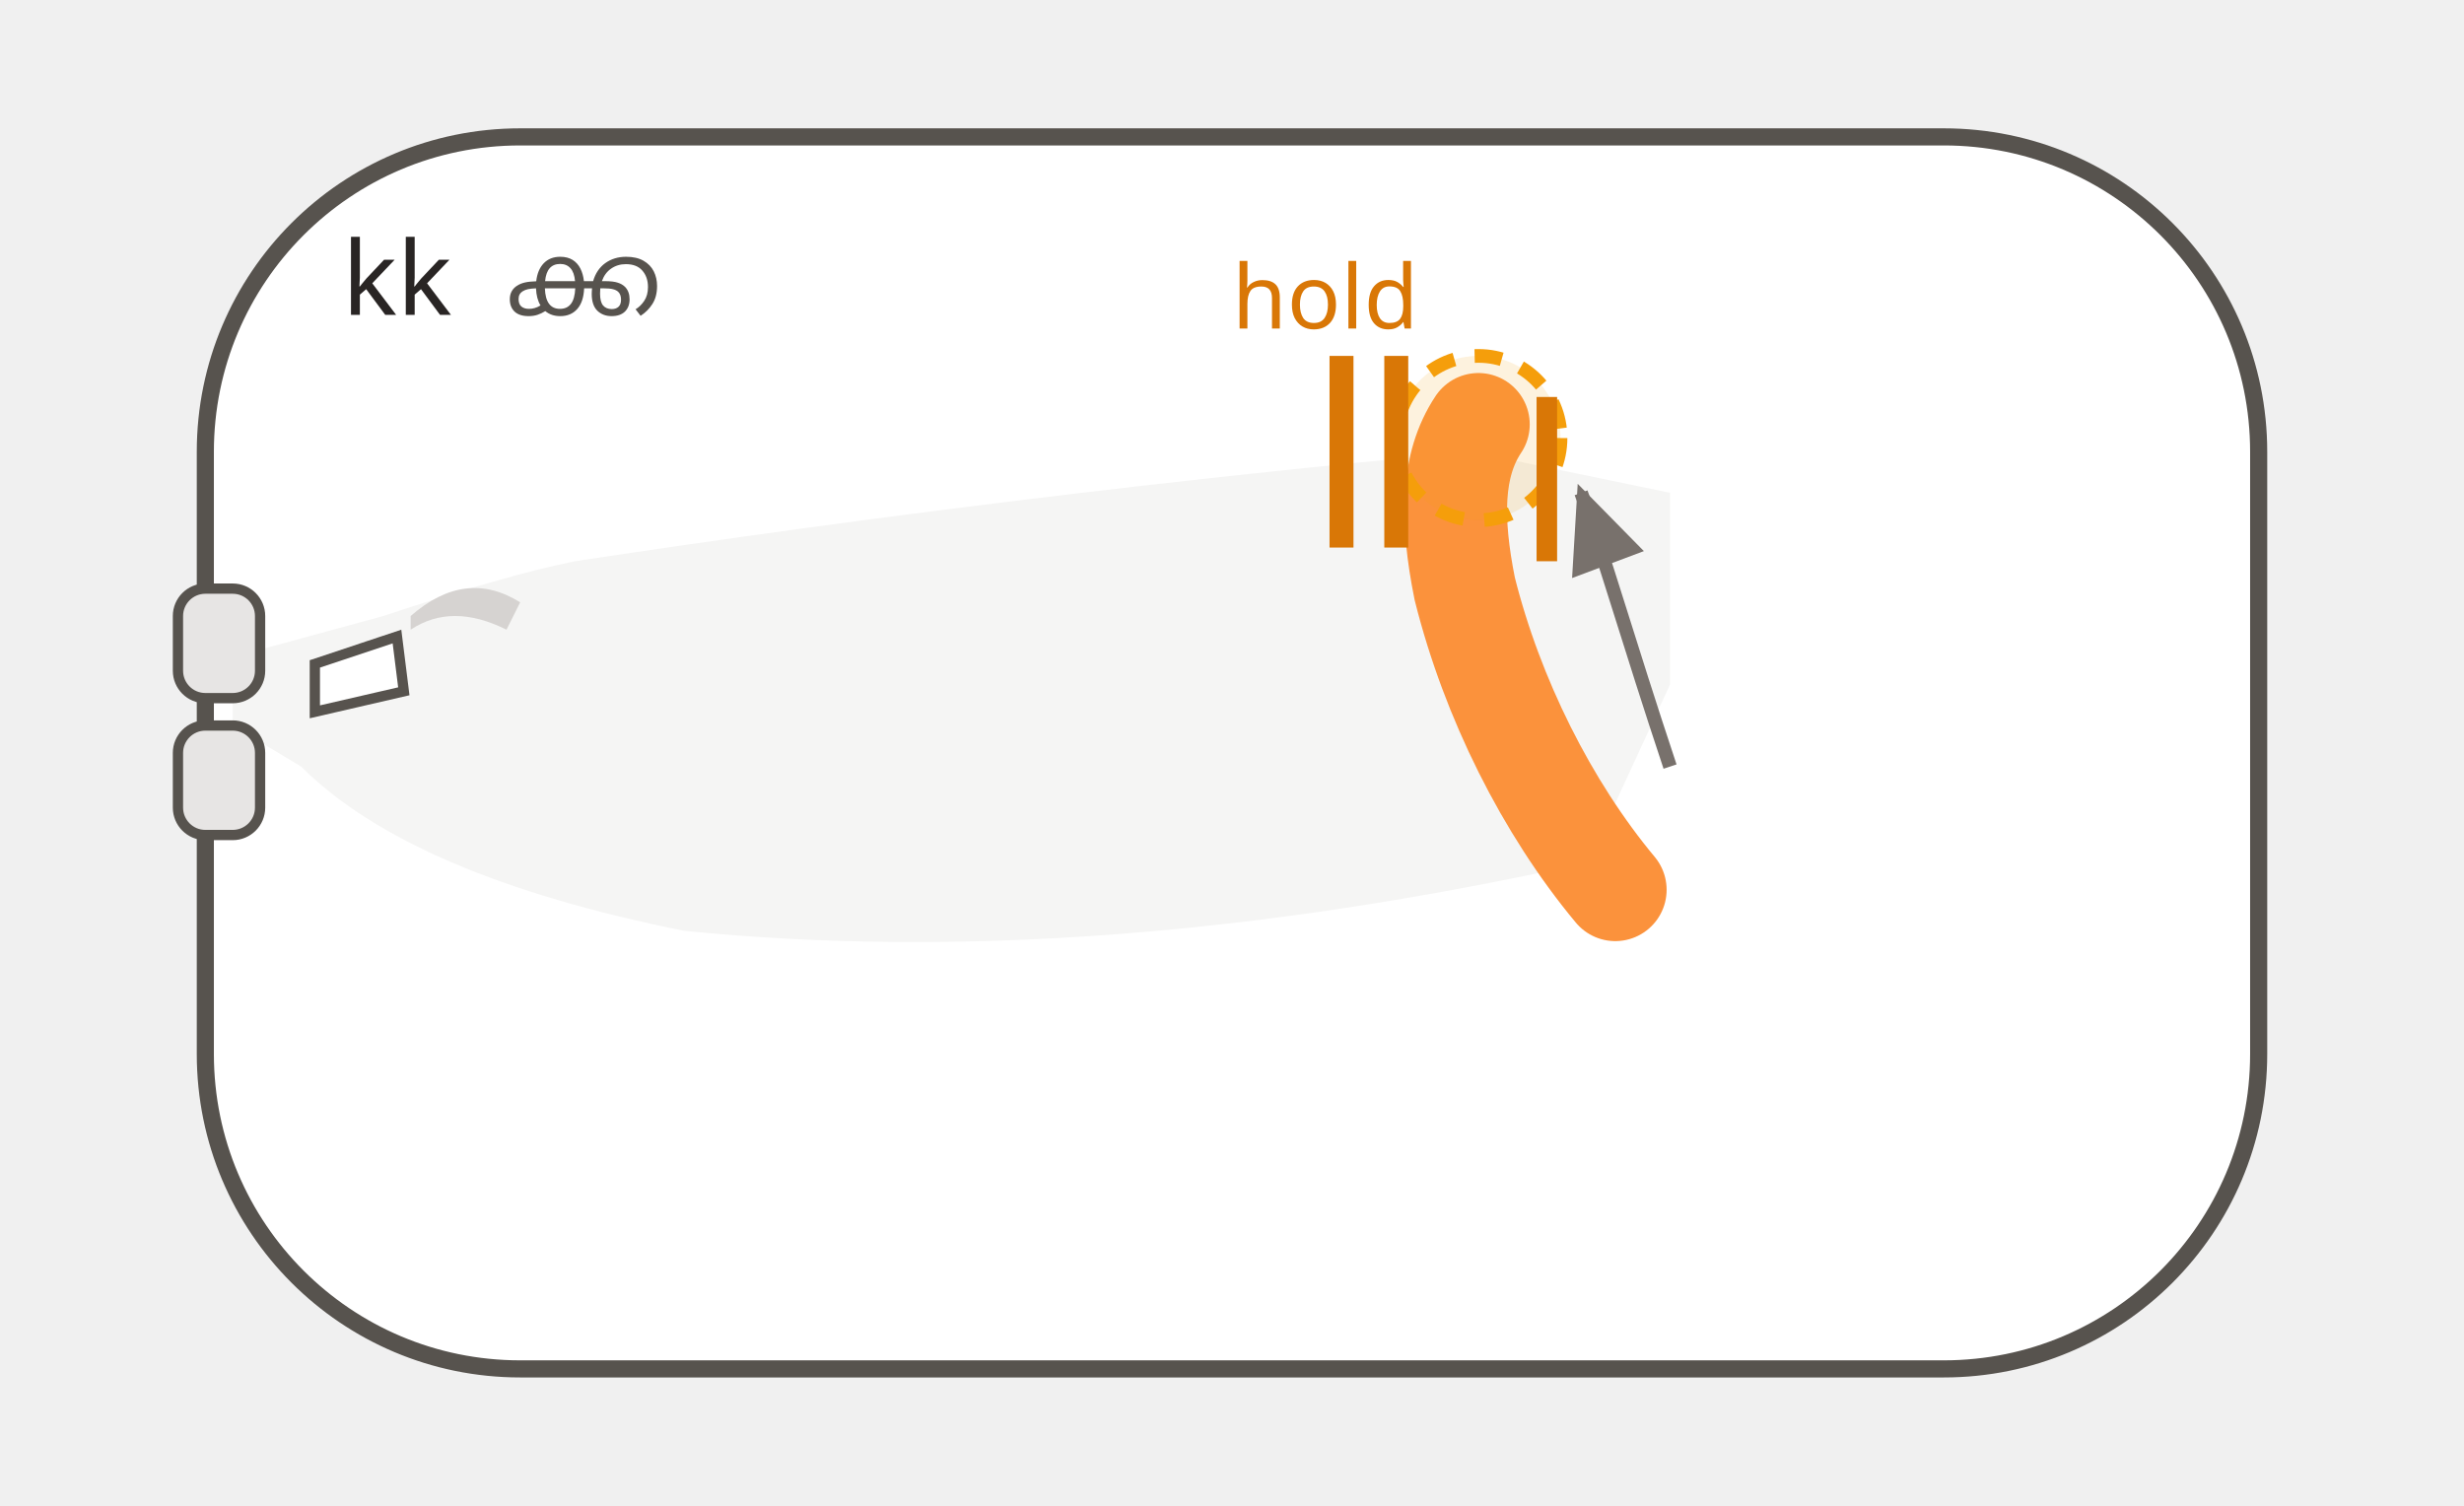
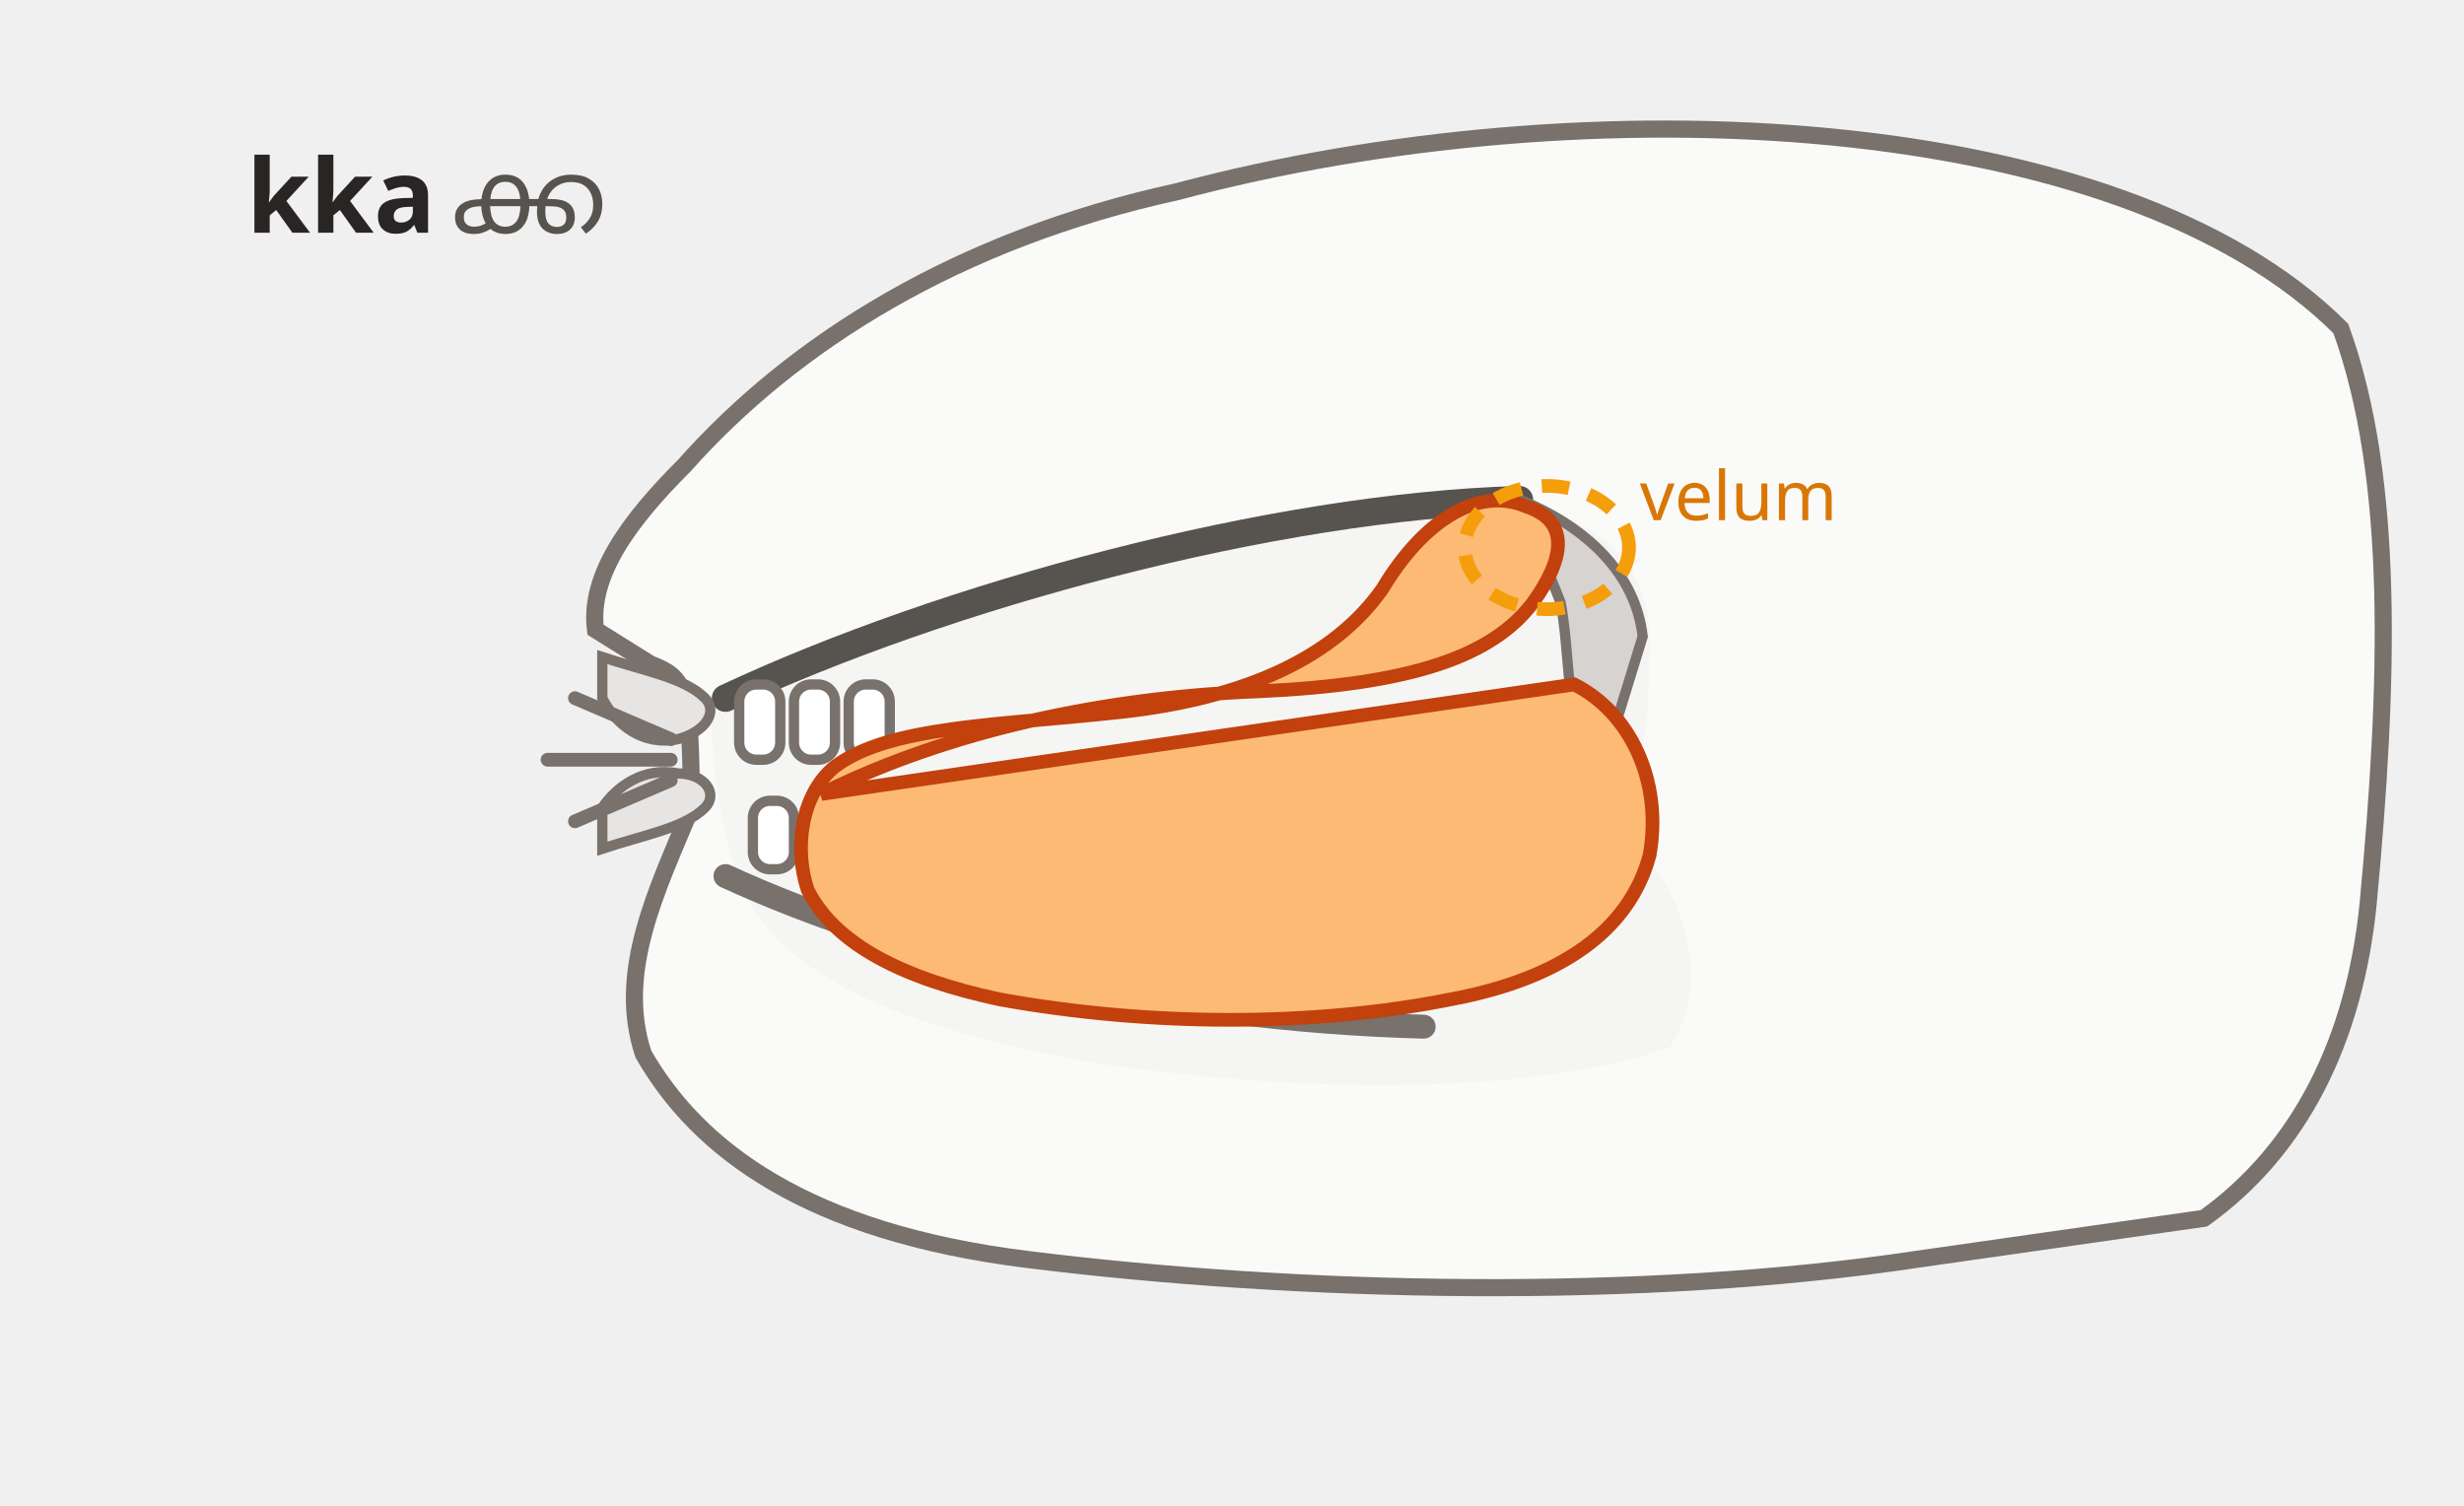
<svg xmlns="http://www.w3.org/2000/svg" viewBox="0 0 360 220" role="img">
-   <defs>
-     <marker id="arr" viewBox="0 0 10 10" refX="8" refY="4" markerWidth="7" markerHeight="7" orient="auto-start-reverse">
-       <path d="M0,0 L9,4 L0,8 z" fill="#78716c" />
-     </marker>
-   </defs>
-   <rect x="30" y="20" width="300" height="180" rx="46" fill="#ffffff" stroke="#57534e" stroke-width="2.5" />
-   <path d="M34,96 L56,90 Q74,84 84,82 Q150,72 215,66 L244,72 L244,100 L232,126 Q160,142 100,136 Q60,128 44,112 L34,106 Z" fill="#f5f5f4" />
-   <rect x="26" y="86" width="12" height="16" rx="4" fill="#e7e5e4" stroke="#57534e" stroke-width="1.5" />
-   <rect x="26" y="106" width="12" height="16" rx="4" fill="#e7e5e4" stroke="#57534e" stroke-width="1.5" />
-   <path d="M46,97 L58,93 L59,101 L46,104 Z" fill="#ffffff" stroke="#57534e" stroke-width="1.5" />
-   <path d="M60,90 Q68,83 76,88 L74,92 Q66,88 60,92 Z" fill="#d6d3d1" />
-   <path d="M236,130 C226,118 218,102 214,86 C212,76 212,68 216,62" fill="none" stroke="#fb923c" stroke-width="15" stroke-linecap="round" />
-   <circle cx="216" cy="64" r="12" fill="#f59e0b22" stroke="#f59e0b" stroke-width="2" stroke-dasharray="4 3" />
-   <line x1="196" y1="52" x2="196" y2="80" stroke="#d97706" stroke-width="3.5" />
-   <line x1="204" y1="52" x2="204" y2="80" stroke="#d97706" stroke-width="3.5" />
-   <text x="180" y="48" font-family="system-ui, sans-serif" font-size="13" fill="#d97706">hold</text>
-   <path d="M244,112 C238,94 234,80 231,72" fill="none" stroke="#78716c" stroke-width="2" marker-end="url(#arr)" />
-   <line x1="226" y1="58" x2="226" y2="82" stroke="#d97706" stroke-width="3" />
-   <text x="50" y="46" font-family="system-ui, sans-serif" font-size="15" fill="#292524">kk</text>
-   <text x="74" y="46" font-family="'Noto Sans Malayalam', system-ui, sans-serif" font-size="15" fill="#57534e">ക്ക</text>
+   <style>
+     .head { fill: #fafaf9; stroke: #78716c; stroke-width: 2.5 }
+     .cavity { fill: #f5f5f4 }
+     .palate { fill: none; stroke: #57534e; stroke-width: 4; stroke-linecap: round }
+     .velum { fill: #d6d3d1; stroke: #78716c; stroke-width: 1.5 }
+     .teeth { fill: #ffffff; stroke: #78716c; stroke-width: 1.5 }
+     .lip { fill: #e7e5e4; stroke: #78716c; stroke-width: 1.5 }
+     .jaw-line { fill: none; stroke: #78716c; stroke-width: 3.5; stroke-linecap: round }
+     .tongue { fill: #fdba74; stroke: #c2410c; stroke-width: 2 }
+     .air { fill: none; stroke: #78716c; stroke-width: 2; stroke-dasharray: 5 4 }
+     .air-head { fill: #78716c }
+     .zone { fill: none; stroke: #f59e0b; stroke-width: 2; stroke-dasharray: 4 3 }
+     .zone-label { font: 10px system-ui, sans-serif; fill: #d97706 }
+     .puff { fill: none; stroke: #78716c; stroke-width: 2; stroke-linecap: round }
+     .sound { font: 600 15px system-ui, sans-serif; fill: #292524 }
+     .sound-ml { font: 15px 'Noto Sans Malayalam', system-ui, sans-serif; fill: #57534e }
+     @media (prefers-color-scheme: dark) {
+       .head { fill: #1c1917; stroke: #a8a29e }
+       .cavity { fill: #292524 }
+       .palate { stroke: #a8a29e }
+       .velum { fill: #44403c; stroke: #a8a29e }
+       .teeth { fill: #44403c; stroke: #a8a29e }
+       .lip { fill: #44403c; stroke: #a8a29e }
+       .jaw-line { stroke: #a8a29e }
+       .tongue { fill: #c2410c; stroke: #fdba74 }
+       .air, .puff { stroke: #a8a29e }
+       .air-head { fill: #a8a29e }
+       .zone { stroke: #fbbf24 }
+       .zone-label { fill: #fbbf24 }
+       .sound { fill: #fafaf9 }
+       .sound-ml { fill: #d6d3d1 }
+     }
+     @media (prefers-reduced-motion: no-preference) {
+       .tongue {
+         animation: hold 5s ease-in-out infinite;
+         transform-origin: 205px 110px;
+       }
+       @keyframes hold {
+         0%, 6% { transform: translate(6px, 8px) rotate(-10deg) }
+         35%, 85% { transform: none }
+         100% { transform: translate(6px, 8px) rotate(-10deg) }
+       }
+       .puff { animation: burst 5s ease-in-out infinite }
+       @keyframes burst {
+         0%, 83% { opacity: 0 }
+         89% { opacity: 1 }
+         97% { opacity: 0 }
+         100% { opacity: 0 }
+       }
+     }
+   </style>
+   <path class="head" d="M342 48 C310 16 232 12 172 28 C140 35 116 50 100 68 C92 76 86 84 87 92 L95 97 C100 99 101 100 101 118 C96 130 90 142 94 154 C102 168 118 180 150 184 C190 189 240 190 280 184 L322 178 C336 168 344 152 346 132 C349 100 350 70 342 48 Z" />
+   <path class="cavity" d="M104 104 C130 88 174 73 214 73 C234 74 241 82 241 94 C241 106 240 114 236 120 C247 130 250 144 244 153 C224 160 190 160 158 155 C132 150 114 143 108 129 C105 120 104 112 104 104 Z" />
+   <path class="palate" d="M106 102 C138 87 186 74 222 73" />
+   <path class="velum" d="M222 73 C232 77 239 84 240 93 L236 106 C234 110 231 109 230 104 C229 100 229 93 228 88 Z" />
+   <rect class="teeth" x="108" y="100" width="6" height="11" rx="2.5" />
+   <rect class="teeth" x="116" y="100" width="6" height="11" rx="2.5" />
+   <rect class="teeth" x="124" y="100" width="6" height="11" rx="2.5" />
+   <path class="jaw-line" d="M106 128 C132 140 170 149 208 150" />
+   <rect class="teeth" x="110" y="117" width="6" height="10" rx="2.5" />
+   <rect class="teeth" x="118" y="117" width="6" height="10" rx="2.5" />
+   <rect class="teeth" x="126" y="117" width="6" height="10" rx="2.5" />
+   <path class="lip" d="M88 96 C94 98 100 99 103 102 C105 104 103 107 99 108 C94 109 90 106 88 102 Z" />
+   <path class="lip" d="M88 124 C94 122 100 121 103 118 C105 116 103 113 99 113 C94 112 90 115 88 118 Z" />
+   <g class="tongue">
+     <path d="M120 116 C136 108 158 102 184 101 C206 100 218 96 224 88 C229 81 229 76 223 74 C216 71 208 76 202 86 C195 96 182 102 164 104 C146 106 130 106 122 112 C117 116 116 124 118 130 C122 138 132 143 146 146 C168 150 192 150 212 146 C228 143 238 136 241 125 C243 114 238 104 230 100 Z" />
+   </g>
+   <g class="puff">
+     <path d="M98 108 L84 102" />
+     <path d="M98 111 L80 111" />
+     <path d="M98 114 L84 120" />
+   </g>
+   <ellipse class="zone" cx="226" cy="80" rx="12" ry="9" />
+   <text class="zone-label" x="254" y="76" text-anchor="middle">velum</text>
+   <text class="sound" x="36" y="34">kka</text>
+   <text class="sound-ml" x="66" y="34">ക്ക</text>
</svg>
